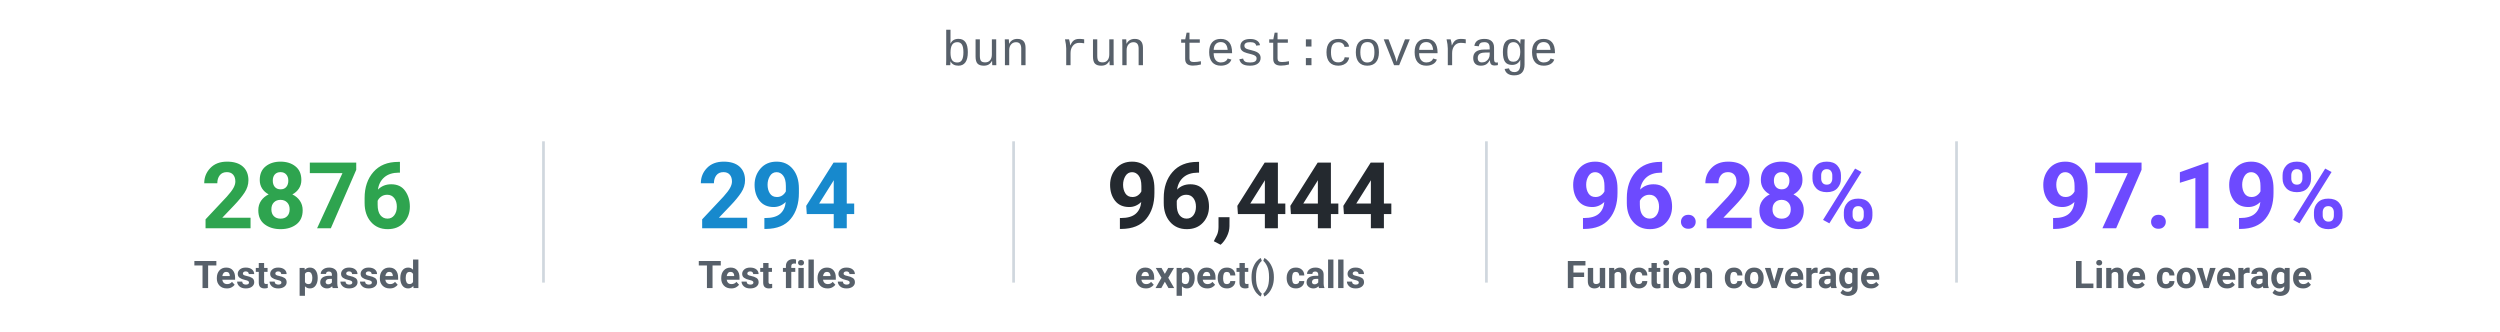
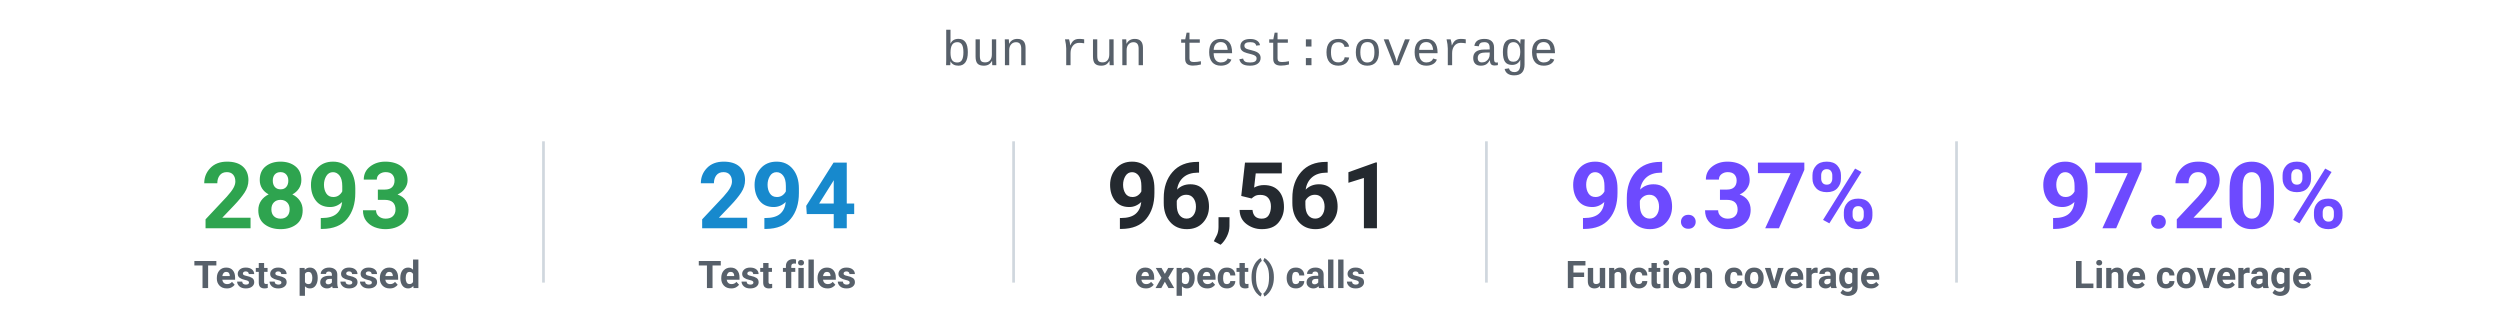
- <svg xmlns="http://www.w3.org/2000/svg" viewBox="0 0 920 122" width="920" height="122" role="img" aria-label="bun run test:coverage — 2876 tests passed, 294 test files, 96,444 expect() calls, 96.28% function coverage, 97.19% line coverage">
+ <svg xmlns="http://www.w3.org/2000/svg" viewBox="0 0 920 122" width="920" height="122" role="img" aria-label="bun run test:coverage — 2893 tests passed, 294 test files, 96,561 expect() calls, 96.37% function coverage, 97.20% line coverage">
  <style>
    .cmd { font-family: ui-monospace, SFMono-Regular, 'SF Mono', Menlo, Consolas, 'Liberation Mono', monospace; font-weight: 500; font-size: 18px; }
    .val { font-family: system-ui, -apple-system, BlinkMacSystemFont, 'Segoe UI', Roboto, sans-serif; font-weight: 700; font-size: 34px; }
    .lbl { font-family: system-ui, -apple-system, BlinkMacSystemFont, 'Segoe UI', Roboto, sans-serif; font-weight: 600; font-size: 14px; }
  </style>
  <text x="460" y="24" text-anchor="middle" class="cmd" fill="#57606a">bun run test:coverage</text>
  <line x1="200" y1="52" x2="200" y2="104" stroke="#d0d7de" stroke-width="1" />
  <line x1="373" y1="52" x2="373" y2="104" stroke="#d0d7de" stroke-width="1" />
  <line x1="547" y1="52" x2="547" y2="104" stroke="#d0d7de" stroke-width="1" />
  <line x1="720" y1="52" x2="720" y2="104" stroke="#d0d7de" stroke-width="1" />
-   <text x="113" y="84" text-anchor="middle" class="val" fill="#2ea44f">2876</text>
+   <text x="113" y="84" text-anchor="middle" class="val" fill="#2ea44f">2893</text>
  <text x="113" y="106" text-anchor="middle" class="lbl" fill="#57606a">Tests passed</text>
  <text x="286" y="84" text-anchor="middle" class="val" fill="#1789cd">294</text>
  <text x="286" y="106" text-anchor="middle" class="lbl" fill="#57606a">Test files</text>
-   <text x="460" y="84" text-anchor="middle" class="val" fill="#24292f">96,444</text>
+   <text x="460" y="84" text-anchor="middle" class="val" fill="#24292f">96,561</text>
  <text x="460" y="106" text-anchor="middle" class="lbl" fill="#57606a">expect() calls</text>
-   <text x="634" y="84" text-anchor="middle" class="val" fill="#6d4aff">96.28%</text>
+   <text x="634" y="84" text-anchor="middle" class="val" fill="#6d4aff">96.37%</text>
  <text x="634" y="106" text-anchor="middle" class="lbl" fill="#57606a">Function coverage</text>
-   <text x="807" y="84" text-anchor="middle" class="val" fill="#6d4aff">97.19%</text>
+   <text x="807" y="84" text-anchor="middle" class="val" fill="#6d4aff">97.20%</text>
  <text x="807" y="106" text-anchor="middle" class="lbl" fill="#57606a">Line coverage</text>
</svg>
